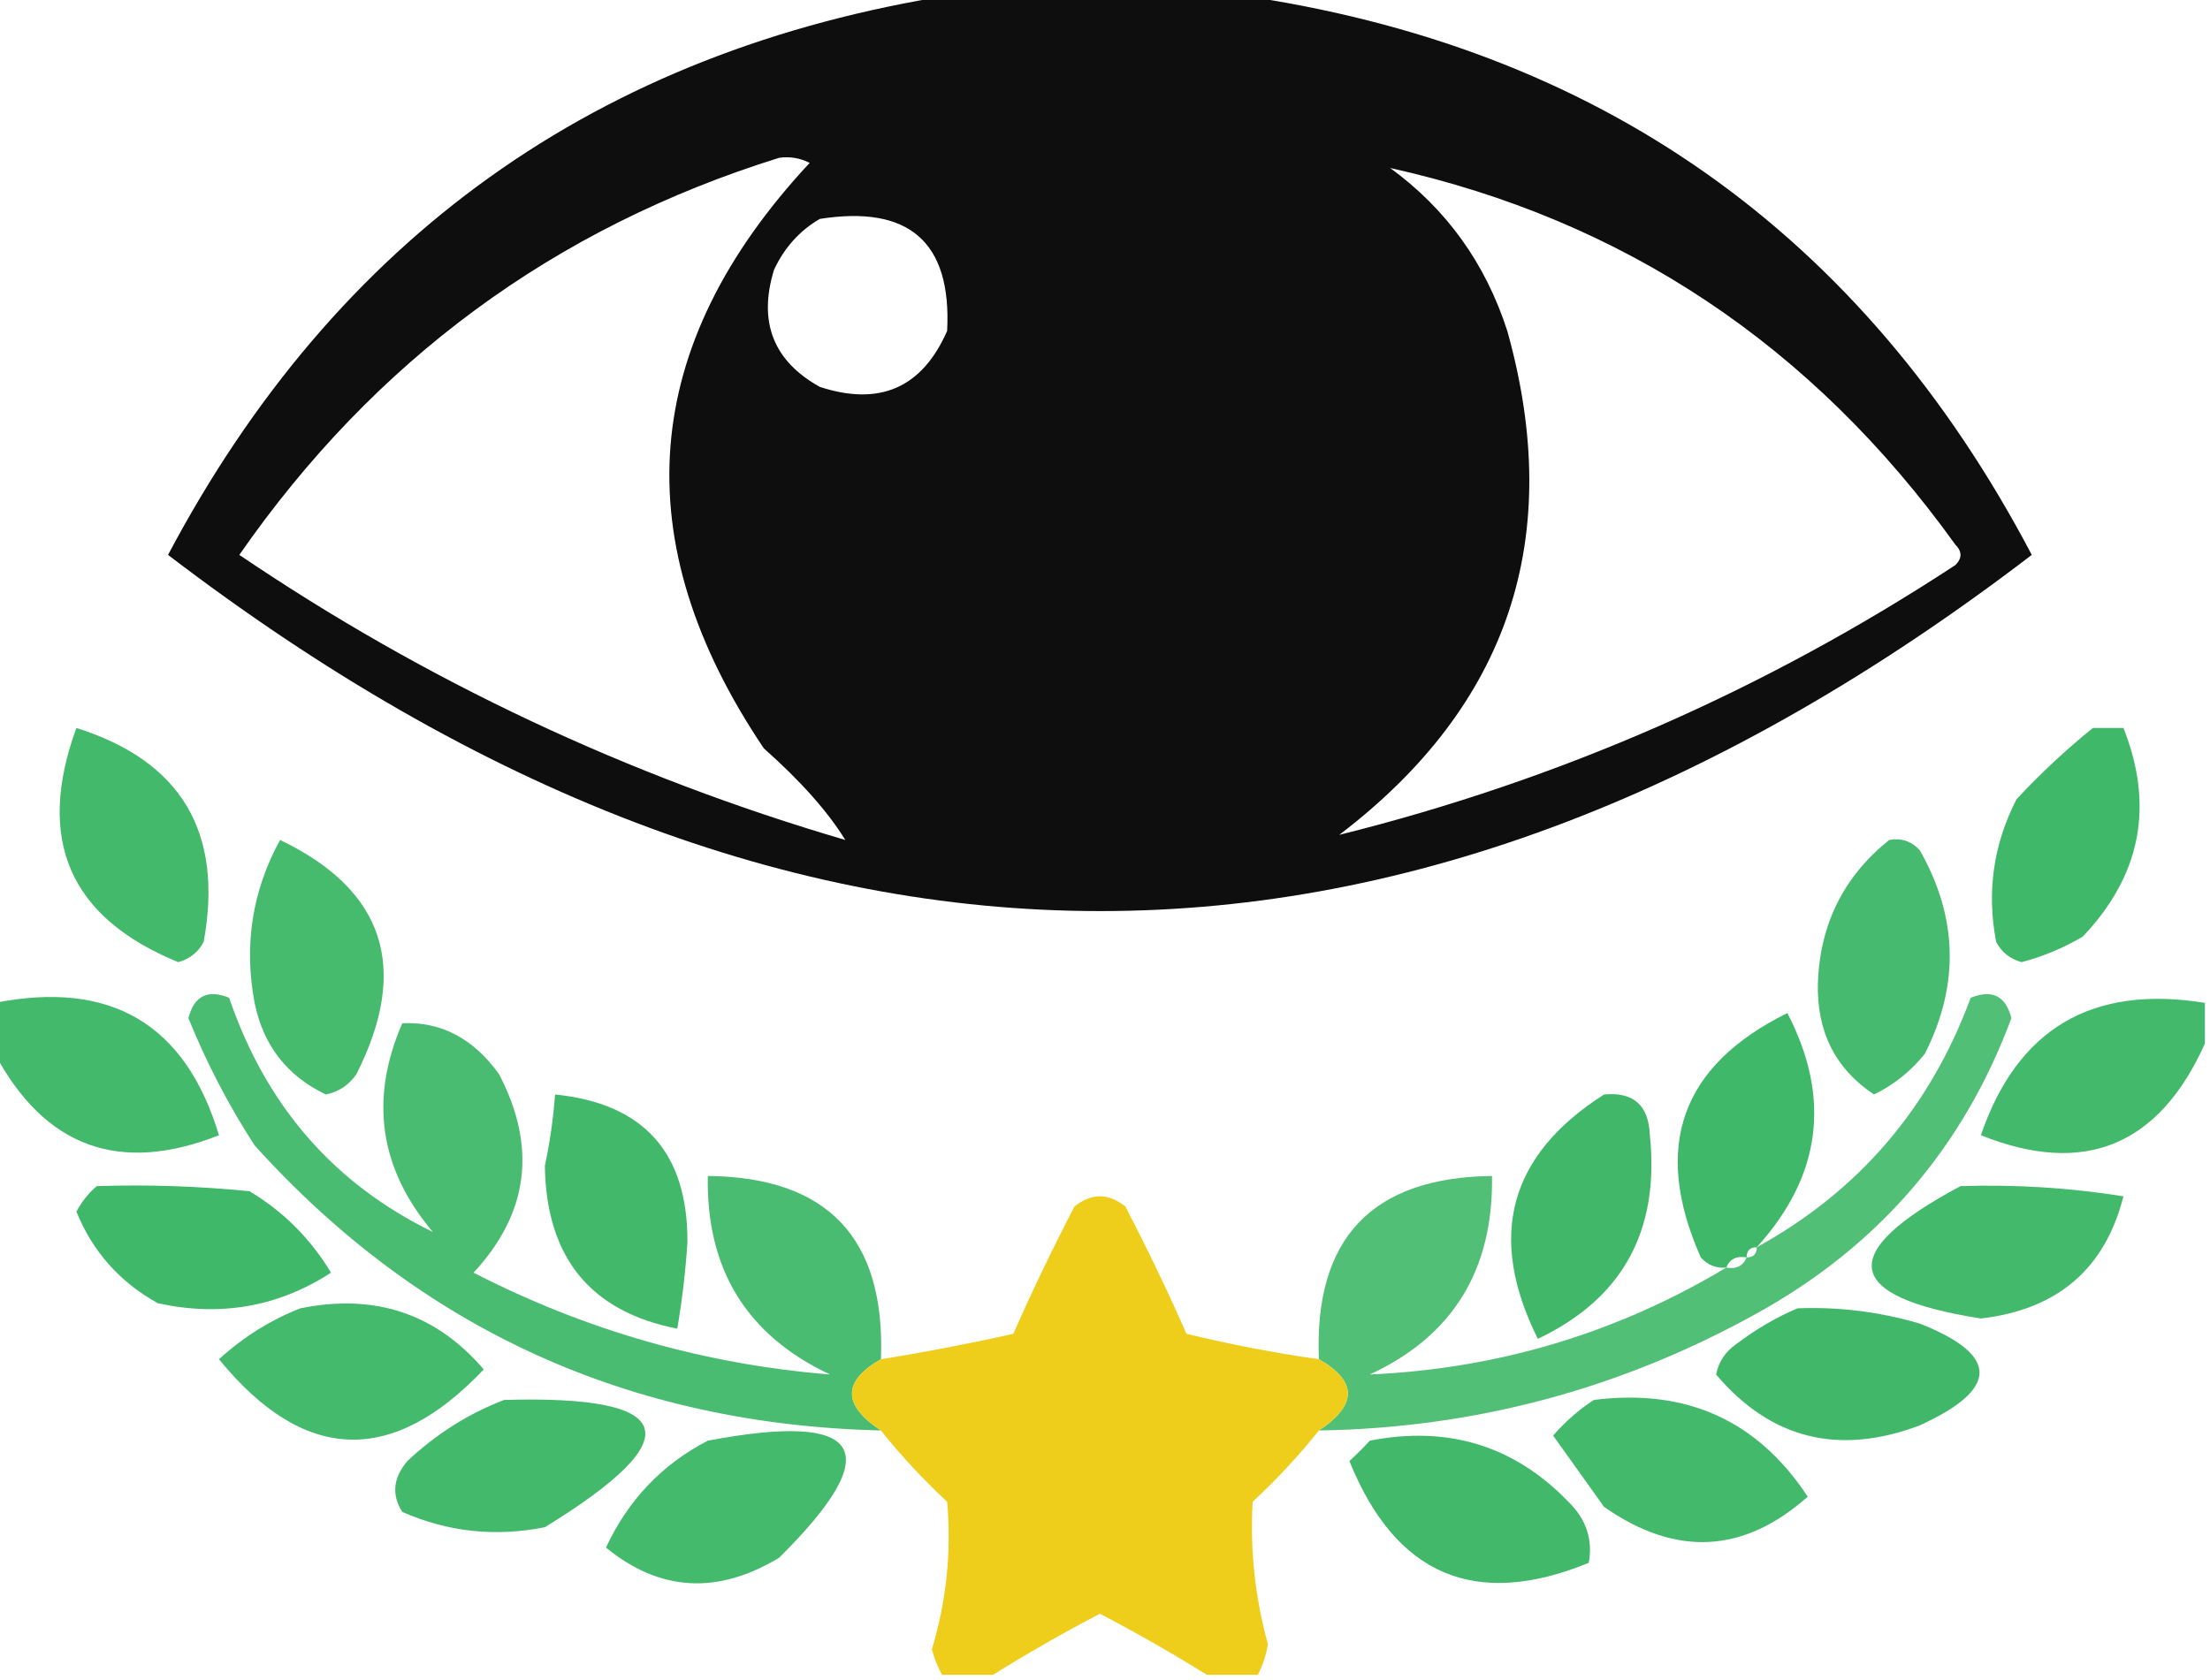
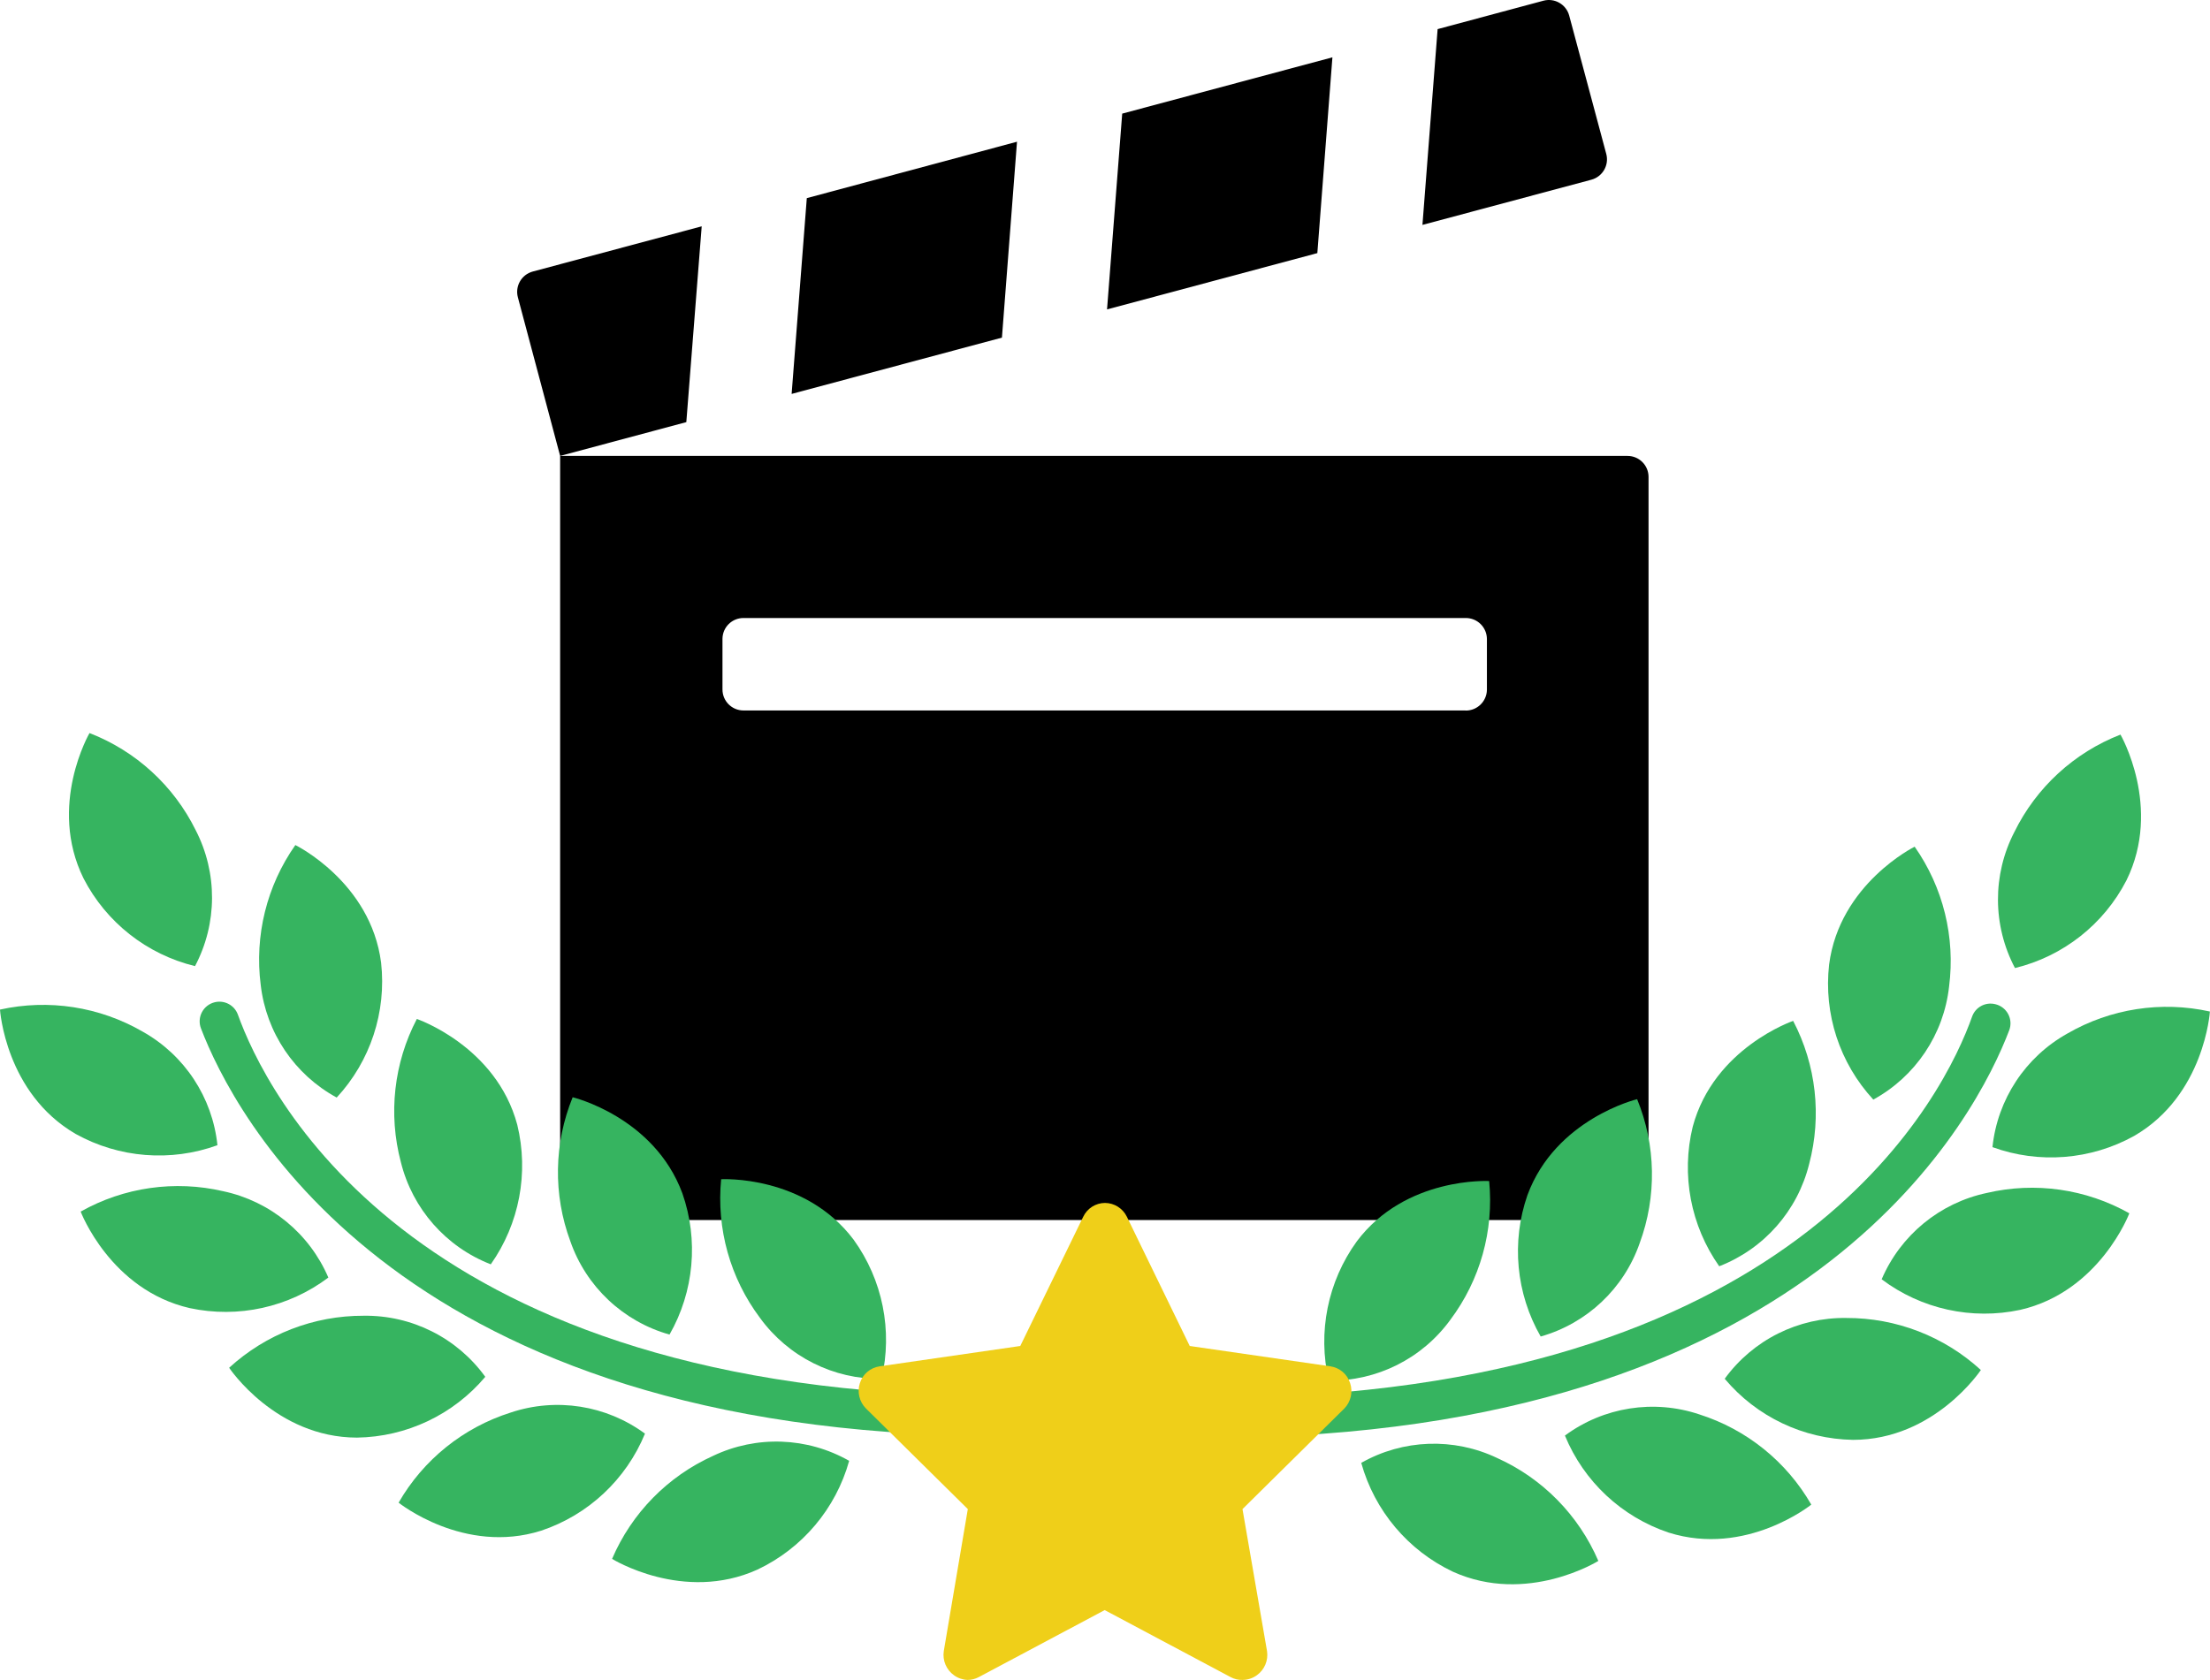
- <svg xmlns="http://www.w3.org/2000/svg" version="1.1" width="217px" height="165px" style="shape-rendering:geometricPrecision; text-rendering:geometricPrecision; image-rendering:optimizeQuality; fill-rule:evenodd; clip-rule:evenodd">
-   <g>
-     <path style="opacity:0.945" fill="#000000" d="M 93.5,-0.5 C 102.833,-0.5 112.167,-0.5 121.5,-0.5C 156.871,4.537 182.871,22.87 199.5,54.5C 138.546,101.147 77.546,101.147 16.5,54.5C 33.007,23.324 58.674,4.991 93.5,-0.5 Z M 76.5,15.5 C 77.552,15.351 78.552,15.517 79.5,16C 62.778,33.947 61.278,53.114 75,73.5C 78.618,76.712 81.284,79.712 83,82.5C 61.631,76.23 41.797,66.897 23.5,54.5C 36.774,35.379 54.441,22.379 76.5,15.5 Z M 136.5,16.5 C 159.45,21.598 177.95,33.932 192,53.5C 192.667,54.167 192.667,54.833 192,55.5C 173.272,67.785 153.105,76.618 131.5,82C 148.179,69.295 153.679,52.795 148,32.5C 145.86,25.863 142.027,20.53 136.5,16.5 Z M 80.5,21.5 C 89.282,20.122 93.449,23.789 93,32.5C 90.549,38.089 86.383,39.922 80.5,38C 75.931,35.459 74.431,31.625 76,26.5C 77.025,24.313 78.525,22.646 80.5,21.5 Z" />
+ <svg xmlns="http://www.w3.org/2000/svg" viewBox="0 0 217 165">
+   <path d="m50.85 29.2 4.15 15.58 12.39-3.32 1.51-19.23-16.59 4.44a2.07 2.07 0 0 0 -1.46 2.53z" />
+   <path d="m79.22 19.46-1.49 19.23 20.65-5.53 1.48-19.24z" />
+   <path d="m110.19 11.16-1.49 19.23 20.65-5.53 1.48-19.23z" />
+   <path d="m141.16 2.86-1.49 19.23 16.59-4.44a2.07 2.07 0 0 0 1.46-2.53l-3.64-13.59a2.07 2.07 0 0 0 -2.53-1.46z" />
+   <path d="m55 44.78v70.76a4.3 4.3 0 0 0 4.29 4.29h98.31a4.28 4.28 0 0 0 4.27-4.28v-68.71a2.06 2.06 0 0 0 -2.06-2.06zm88.89 25h-70.89a2.06 2.06 0 0 1 -2.06-2.06v-5a2.06 2.06 0 0 1 2.06-2.02h70.91a2.07 2.07 0 0 1 2.09 2.06v5a2.07 2.07 0 0 1 -2.09 2.03z" />
+   <g fill="#36b460">
+     <path d="m203 101.51a14.51 14.51 0 0 0 -7.36 11.16 16.84 16.84 0 0 0 13.91-1.1c6.92-4 7.44-12.22 7.44-12.22a19.52 19.52 0 0 0 -13.99 2.16z" />
+     <path d="m191.38 96.9a19.57 19.57 0 0 0 -3.38-13.74s-7.38 3.65-8.4 11.58a16.77 16.77 0 0 0 4.34 13.26 14.47 14.47 0 0 0 7.44-11.1z" />
+     <path d="m177.64 114.33a19.54 19.54 0 0 0 -1.57-14.06s-7.79 2.66-9.86 10.39a16.87 16.87 0 0 0 2.6 13.71 14.51 14.51 0 0 0 8.83-10.04z" />
+     <path d="m161 122.1a19.48 19.48 0 0 0 -.25-14.14s-8 1.92-10.77 9.42a16.81 16.81 0 0 0 1.3 13.89 14.46 14.46 0 0 0 9.72-9.17z" />
+     <path d="m142.4 129.64a19.53 19.53 0 0 0 3.82-13.64s-8.21-.46-13 5.93a16.8 16.8 0 0 0 -2.75 13.67 14.49 14.49 0 0 0 11.93-5.96z" />
+     <path d="m208.8 86.46c3.53-7.18-.59-14.31-.59-14.31a19.48 19.48 0 0 0 -10.42 9.57 14.43 14.43 0 0 0 .06 13.36 16.77 16.77 0 0 0 10.95-8.62z" />
+     <path d="m195.08 117.17a14.5 14.5 0 0 0 -10.32 8.48 16.78 16.78 0 0 0 13.61 3c7.8-1.79 10.71-9.48 10.71-9.48a19.47 19.47 0 0 0 -14-2z" />
+     <path d="m169.35 135.42a16.8 16.8 0 0 0 12.6 6c8 0 12.55-6.86 12.55-6.86a19.45 19.45 0 0 0 -13.2-5.11 14.48 14.48 0 0 0 -11.95 5.97z" />
+     <path d="m166.86 138.92a14.46 14.46 0 0 0 -13.2 2.08 16.77 16.77 0 0 0 10.19 9.53c7.62 2.4 14-2.75 14-2.75a19.49 19.49 0 0 0 -10.99-8.86z" />
+     <path d="m147 143.2a14.46 14.46 0 0 0 -13.34.48 16.82 16.82 0 0 0 9 10.69c7.3 3.3 14.28-1.06 14.28-1.06a19.56 19.56 0 0 0 -9.94-10.11z" />
+     <path d="m195.92 98.63a1.92 1.92 0 0 0 -2.28 1.22c-2.61 7.37-16.39 36.25-71.55 37.41a1.94 1.94 0 0 0 -1.91 2 1.93 1.93 0 0 0 2 1.92c56.47-1.19 71.94-31.66 75.11-40a1.93 1.93 0 0 0 -1.37-2.55z" />
+     <path d="m21.35 112.48a14.51 14.51 0 0 0 -7.35-11.16 19.52 19.52 0 0 0 -14-2.16s.52 8.21 7.44 12.22a16.84 16.84 0 0 0 13.91 1.1z" />
+     <path d="m33.06 107.8a16.77 16.77 0 0 0 4.36-13.25c-1.02-7.93-8.42-11.55-8.42-11.55a19.57 19.57 0 0 0 -3.4 13.74 14.47 14.47 0 0 0 7.46 11.06z" />
+     <path d="m48.19 124.18a16.87 16.87 0 0 0 2.6-13.71c-2.07-7.73-9.86-10.39-9.86-10.39a19.54 19.54 0 0 0 -1.57 14.06 14.51 14.51 0 0 0 8.83 10.04z" />
+     <path d="m65.74 131.08a16.79 16.79 0 0 0 1.26-13.88c-2.78-7.51-10.77-9.43-10.77-9.43a19.48 19.48 0 0 0 -.23 14.14 14.46 14.46 0 0 0 9.74 9.17z" />
+     <path d="m86.56 135.43a16.82 16.82 0 0 0 -2.75-13.68c-4.82-6.39-13-5.93-13-5.93a19.53 19.53 0 0 0 3.82 13.63 14.52 14.52 0 0 0 11.93 5.98z" />
+     <path d="m19.15 94.89a14.43 14.43 0 0 0 .06-13.36 19.48 19.48 0 0 0 -10.42-9.53s-4.12 7.09-.59 14.27a16.77 16.77 0 0 0 10.95 8.62z" />
+     <path d="m21.92 117a19.53 19.53 0 0 0 -14 2s2.91 7.69 10.71 9.48a16.78 16.78 0 0 0 13.61-3 14.52 14.52 0 0 0 -10.32-8.48z" />
+     <path d="m47.65 135.23a14.48 14.48 0 0 0 -11.95-6 19.45 19.45 0 0 0 -13.2 5.11s4.56 6.85 12.55 6.86a16.8 16.8 0 0 0 12.6-5.97z" />
+     <path d="m50.14 138.74a19.45 19.45 0 0 0 -11 8.85s6.42 5.15 14 2.75a16.77 16.77 0 0 0 10.19-9.53 14.48 14.48 0 0 0 -13.19-2.07z" />
+     <path d="m70 143a19.53 19.53 0 0 0 -9.9 10.11s7 4.35 14.28 1.05a16.82 16.82 0 0 0 9-10.68 14.46 14.46 0 0 0 -13.38-.48z" />
+     <path d="m21.08 98.44a1.93 1.93 0 0 0 -1.35 2.56c3.17 8.3 18.64 38.77 75.11 40a2 2 0 0 0 2-1.92 1.94 1.94 0 0 0 -1.91-2c-55.18-1.17-68.93-30.08-71.57-37.42a1.93 1.93 0 0 0 -2.28-1.22z" />
  </g>
-   <g>
-     <path style="opacity:0.932" fill="#35b460" d="M 7.5,71.5 C 17.794,74.743 21.96,81.743 20,92.5C 19.481,93.516 18.647,94.182 17.5,94.5C 6.822,90.136 3.489,82.469 7.5,71.5 Z" />
-   </g>
-   <g>
-     <path style="opacity:0.944" fill="#35b460" d="M 205.5,71.5 C 206.5,71.5 207.5,71.5 208.5,71.5C 211.544,79.162 210.211,85.995 204.5,92C 202.61,93.112 200.61,93.946 198.5,94.5C 197.353,94.182 196.519,93.516 196,92.5C 195.063,87.597 195.73,82.93 198,78.5C 200.396,75.933 202.896,73.6 205.5,71.5 Z" />
-   </g>
-   <g>
-     <path style="opacity:0.915" fill="#35b460" d="M 27.5,82.5 C 37.76,87.414 40.26,95.081 35,105.5C 34.261,106.574 33.261,107.241 32,107.5C 28.187,105.683 25.854,102.683 25,98.5C 23.932,92.825 24.765,87.492 27.5,82.5 Z" />
-   </g>
-   <g>
-     <path style="opacity:0.914" fill="#35b460" d="M 185.5,82.5 C 186.675,82.281 187.675,82.614 188.5,83.5C 192.251,90.085 192.418,96.752 189,103.5C 187.611,105.227 185.944,106.561 184,107.5C 180.19,104.95 178.357,101.284 178.5,96.5C 178.718,90.73 181.052,86.063 185.5,82.5 Z" />
-   </g>
-   <g>
-     <path style="opacity:0.932" fill="#35b460" d="M -0.5,98.5 C 10.879,96.245 18.212,100.578 21.5,111.5C 11.746,115.361 4.413,112.694 -0.5,103.5C -0.5,101.833 -0.5,100.167 -0.5,98.5 Z" />
-   </g>
-   <g>
-     <path style="opacity:0.894" fill="#35b460" d="M 86.5,133.5 C 82.71,135.662 82.71,137.995 86.5,140.5C 61.817,139.903 41.317,130.569 25,112.5C 22.443,108.554 20.276,104.387 18.5,100C 19.059,97.812 20.393,97.146 22.5,98C 26.111,108.593 32.778,116.26 42.5,121C 37.257,114.801 36.257,107.968 39.5,100.5C 43.312,100.326 46.479,101.993 49,105.5C 52.742,112.667 51.909,119.167 46.5,125C 57.55,130.678 69.217,134.011 81.5,135C 73.325,131.164 69.325,124.664 69.5,115.5C 81.286,115.621 86.953,121.621 86.5,133.5 Z" />
-   </g>
-   <g>
-     <path style="opacity:0.854" fill="#35b460" d="M 129.5,140.5 C 133.29,137.995 133.29,135.662 129.5,133.5C 129.017,121.65 134.684,115.65 146.5,115.5C 146.647,124.732 142.647,131.232 134.5,135C 147.105,134.435 158.771,130.935 169.5,124.5C 170.492,124.672 171.158,124.338 171.5,123.5C 172.167,123.5 172.5,123.167 172.5,122.5C 182.516,116.979 189.516,108.813 193.5,98C 195.607,97.146 196.941,97.812 197.5,100C 192.771,112.732 184.438,122.399 172.5,129C 159.124,136.427 144.791,140.261 129.5,140.5 Z" />
-   </g>
-   <g>
-     <path style="opacity:0.932" fill="#35b460" d="M 216.5,98.5 C 216.5,99.833 216.5,101.167 216.5,102.5C 211.977,112.56 204.644,115.56 194.5,111.5C 198.085,101.035 205.418,96.701 216.5,98.5 Z" />
-   </g>
-   <g>
-     <path style="opacity:0.943" fill="#35b460" d="M 172.5,122.5 C 171.833,122.5 171.5,122.833 171.5,123.5C 170.508,123.328 169.842,123.662 169.5,124.5C 168.504,124.586 167.671,124.252 167,123.5C 162.199,112.671 165.032,104.671 175.5,99.5C 179.832,107.845 178.832,115.512 172.5,122.5 Z" />
-   </g>
-   <g>
-     <path style="opacity:0.937" fill="#35b460" d="M 54.5,107.5 C 63.204,108.372 67.537,113.206 67.5,122C 67.316,124.865 66.982,127.698 66.5,130.5C 57.961,128.825 53.628,123.492 53.5,114.5C 53.997,112.182 54.331,109.848 54.5,107.5 Z" />
-   </g>
-   <g>
-     <path style="opacity:0.939" fill="#35b460" d="M 157.5,107.5 C 160.388,107.22 161.888,108.553 162,111.5C 162.979,120.886 159.312,127.553 151,131.5C 145.991,121.449 148.157,113.449 157.5,107.5 Z" />
-   </g>
-   <g>
-     <path style="opacity:0.945" fill="#35b460" d="M 9.5,116.5 C 14.511,116.334 19.511,116.501 24.5,117C 27.833,119 30.5,121.667 32.5,125C 27.334,128.354 21.668,129.354 15.5,128C 11.764,125.931 9.097,122.931 7.5,119C 8.056,117.989 8.722,117.156 9.5,116.5 Z" />
-   </g>
-   <g>
-     <path style="opacity:0.932" fill="#35b460" d="M 192.5,116.5 C 197.88,116.324 203.213,116.658 208.5,117.5C 206.694,124.627 202.028,128.627 194.5,129.5C 180.917,127.371 180.251,123.038 192.5,116.5 Z" />
-   </g>
-   <g>
-     <path style="opacity:0.995" fill="#eece19" d="M 129.5,133.5 C 133.29,135.662 133.29,137.995 129.5,140.5C 127.539,142.963 125.372,145.297 123,147.5C 122.729,152.219 123.229,156.885 124.5,161.5C 124.315,162.584 123.982,163.584 123.5,164.5C 121.833,164.5 120.167,164.5 118.5,164.5C 115.128,162.394 111.628,160.394 108,158.5C 104.372,160.394 100.872,162.394 97.5,164.5C 95.833,164.5 94.167,164.5 92.5,164.5C 92.077,163.735 91.743,162.902 91.5,162C 92.933,157.243 93.433,152.41 93,147.5C 90.628,145.297 88.461,142.963 86.5,140.5C 82.71,137.995 82.71,135.662 86.5,133.5C 90.841,132.807 95.175,131.974 99.5,131C 101.356,126.788 103.356,122.621 105.5,118.5C 107.167,117.167 108.833,117.167 110.5,118.5C 112.644,122.621 114.644,126.788 116.5,131C 120.803,132.05 125.137,132.884 129.5,133.5 Z" />
-   </g>
-   <g>
-     <path style="opacity:0.923" fill="#35b460" d="M 29.5,128.5 C 36.8,127.016 42.8,129.016 47.5,134.5C 38.481,144.023 29.815,143.69 21.5,133.5C 23.928,131.295 26.595,129.628 29.5,128.5 Z" />
-   </g>
-   <g>
-     <path style="opacity:0.939" fill="#35b460" d="M 176.5,128.5 C 180.582,128.344 184.582,128.844 188.5,130C 196.324,133.086 196.324,136.419 188.5,140C 180.531,143.002 173.864,141.335 168.5,135C 168.759,133.739 169.426,132.739 170.5,132C 172.432,130.541 174.432,129.375 176.5,128.5 Z" />
-   </g>
-   <g>
-     <path style="opacity:0.93" fill="#35b460" d="M 49.5,137.5 C 66.536,137.008 67.87,141.174 53.5,150C 48.64,150.968 43.974,150.468 39.5,148.5C 38.432,146.813 38.599,145.146 40,143.5C 42.843,140.837 46.009,138.837 49.5,137.5 Z" />
-   </g>
-   <g>
-     <path style="opacity:0.93" fill="#35b460" d="M 156.5,137.5 C 165.578,136.349 172.578,139.516 177.5,147C 171.203,152.596 164.536,152.929 157.5,148C 155.833,145.667 154.167,143.333 152.5,141C 153.731,139.595 155.064,138.429 156.5,137.5 Z" />
-   </g>
-   <g>
-     <path style="opacity:0.922" fill="#35b460" d="M 69.5,141.5 C 84.829,138.602 87.162,142.436 76.5,153C 70.447,156.654 64.781,156.321 59.5,152C 61.676,147.325 65.01,143.825 69.5,141.5 Z" />
-   </g>
-   <g>
-     <path style="opacity:0.934" fill="#35b460" d="M 134.5,141.5 C 142.187,139.996 148.687,141.996 154,147.5C 155.751,149.212 156.418,151.212 156,153.5C 144.858,158.061 137.024,154.728 132.5,143.5C 133.243,142.818 133.909,142.151 134.5,141.5 Z" />
-   </g>
+   <path d="m132.57 135.85a2.39 2.39 0 0 0 -1.93-1.65l-13.82-2-6.17-12.69a2.41 2.41 0 0 0 -2.15-1.36 2.38 2.38 0 0 0 -2.14 1.36l-6.18 12.69-13.82 2a2.39 2.39 0 0 0 -1.93 1.65 2.46 2.46 0 0 0 .6 2.49l10 9.88-2.36 13.95a2.46 2.46 0 0 0 1 2.37 2.42 2.42 0 0 0 1.33.46 2.32 2.32 0 0 0 1.11-.28l12.36-6.58 12.36 6.58a2.32 2.32 0 0 0 1.17.28 2.42 2.42 0 0 0 1.41-.46 2.46 2.46 0 0 0 1-2.37l-2.41-13.95 10-9.88a2.46 2.46 0 0 0 .57-2.49z" fill="#efcf19" />
</svg>
